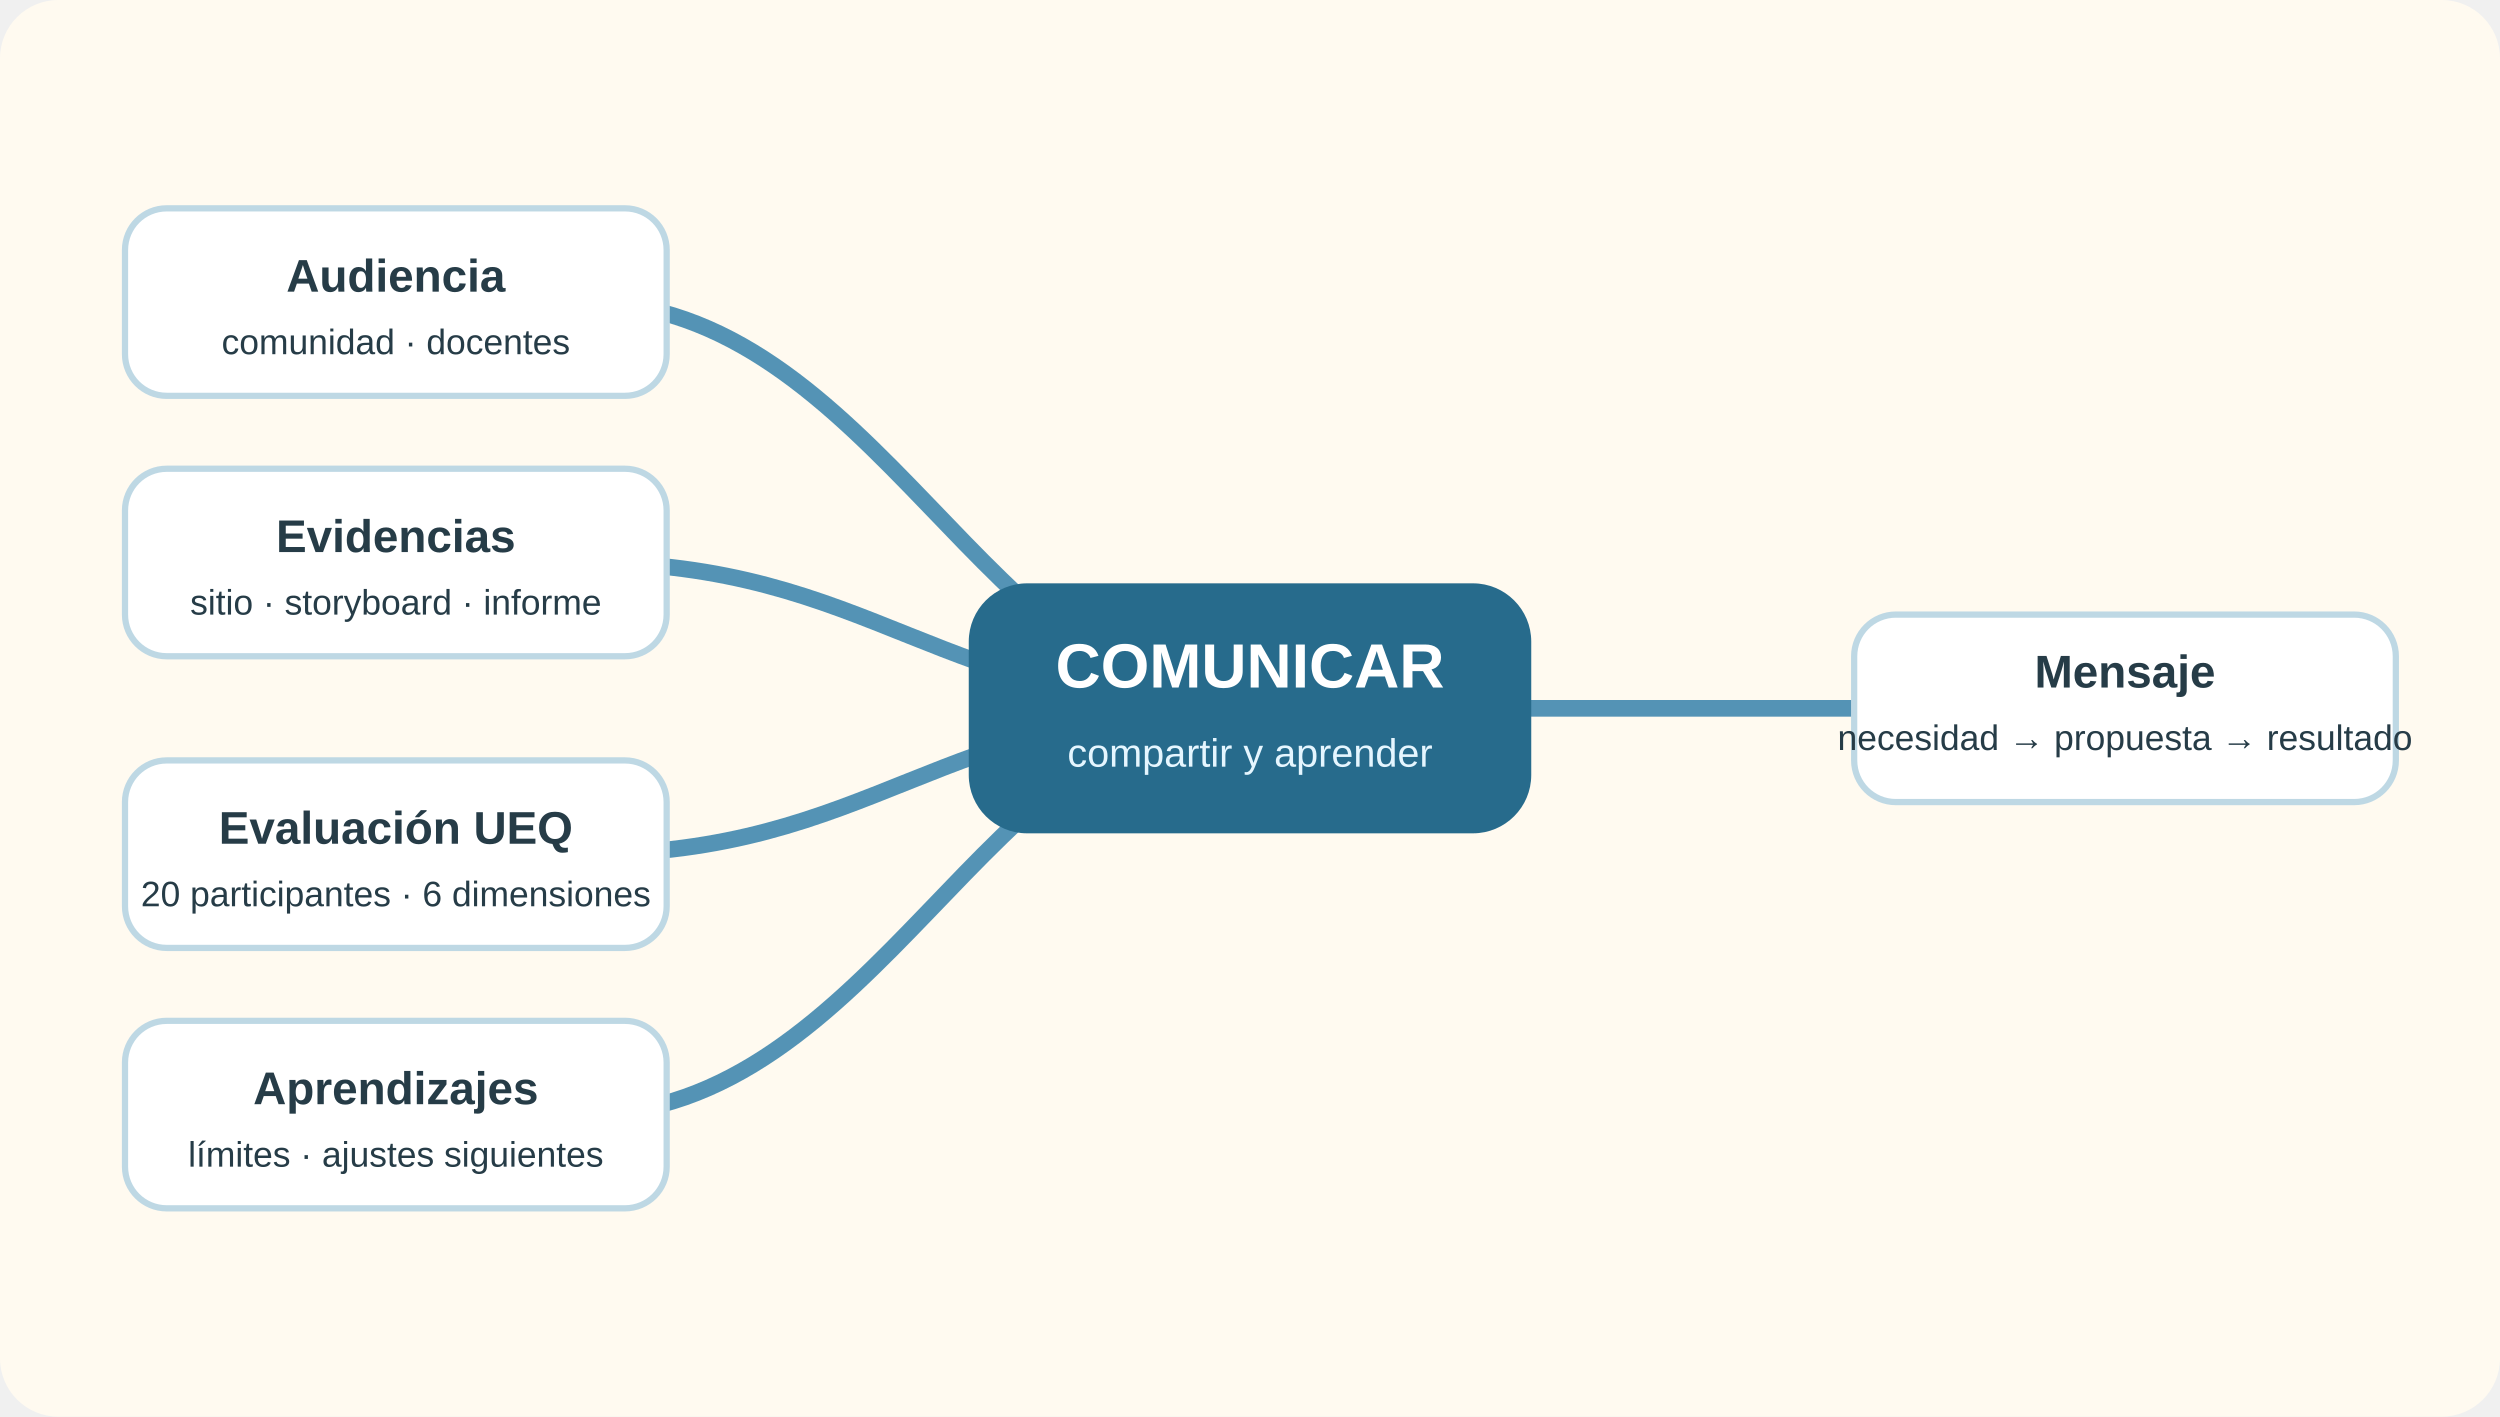
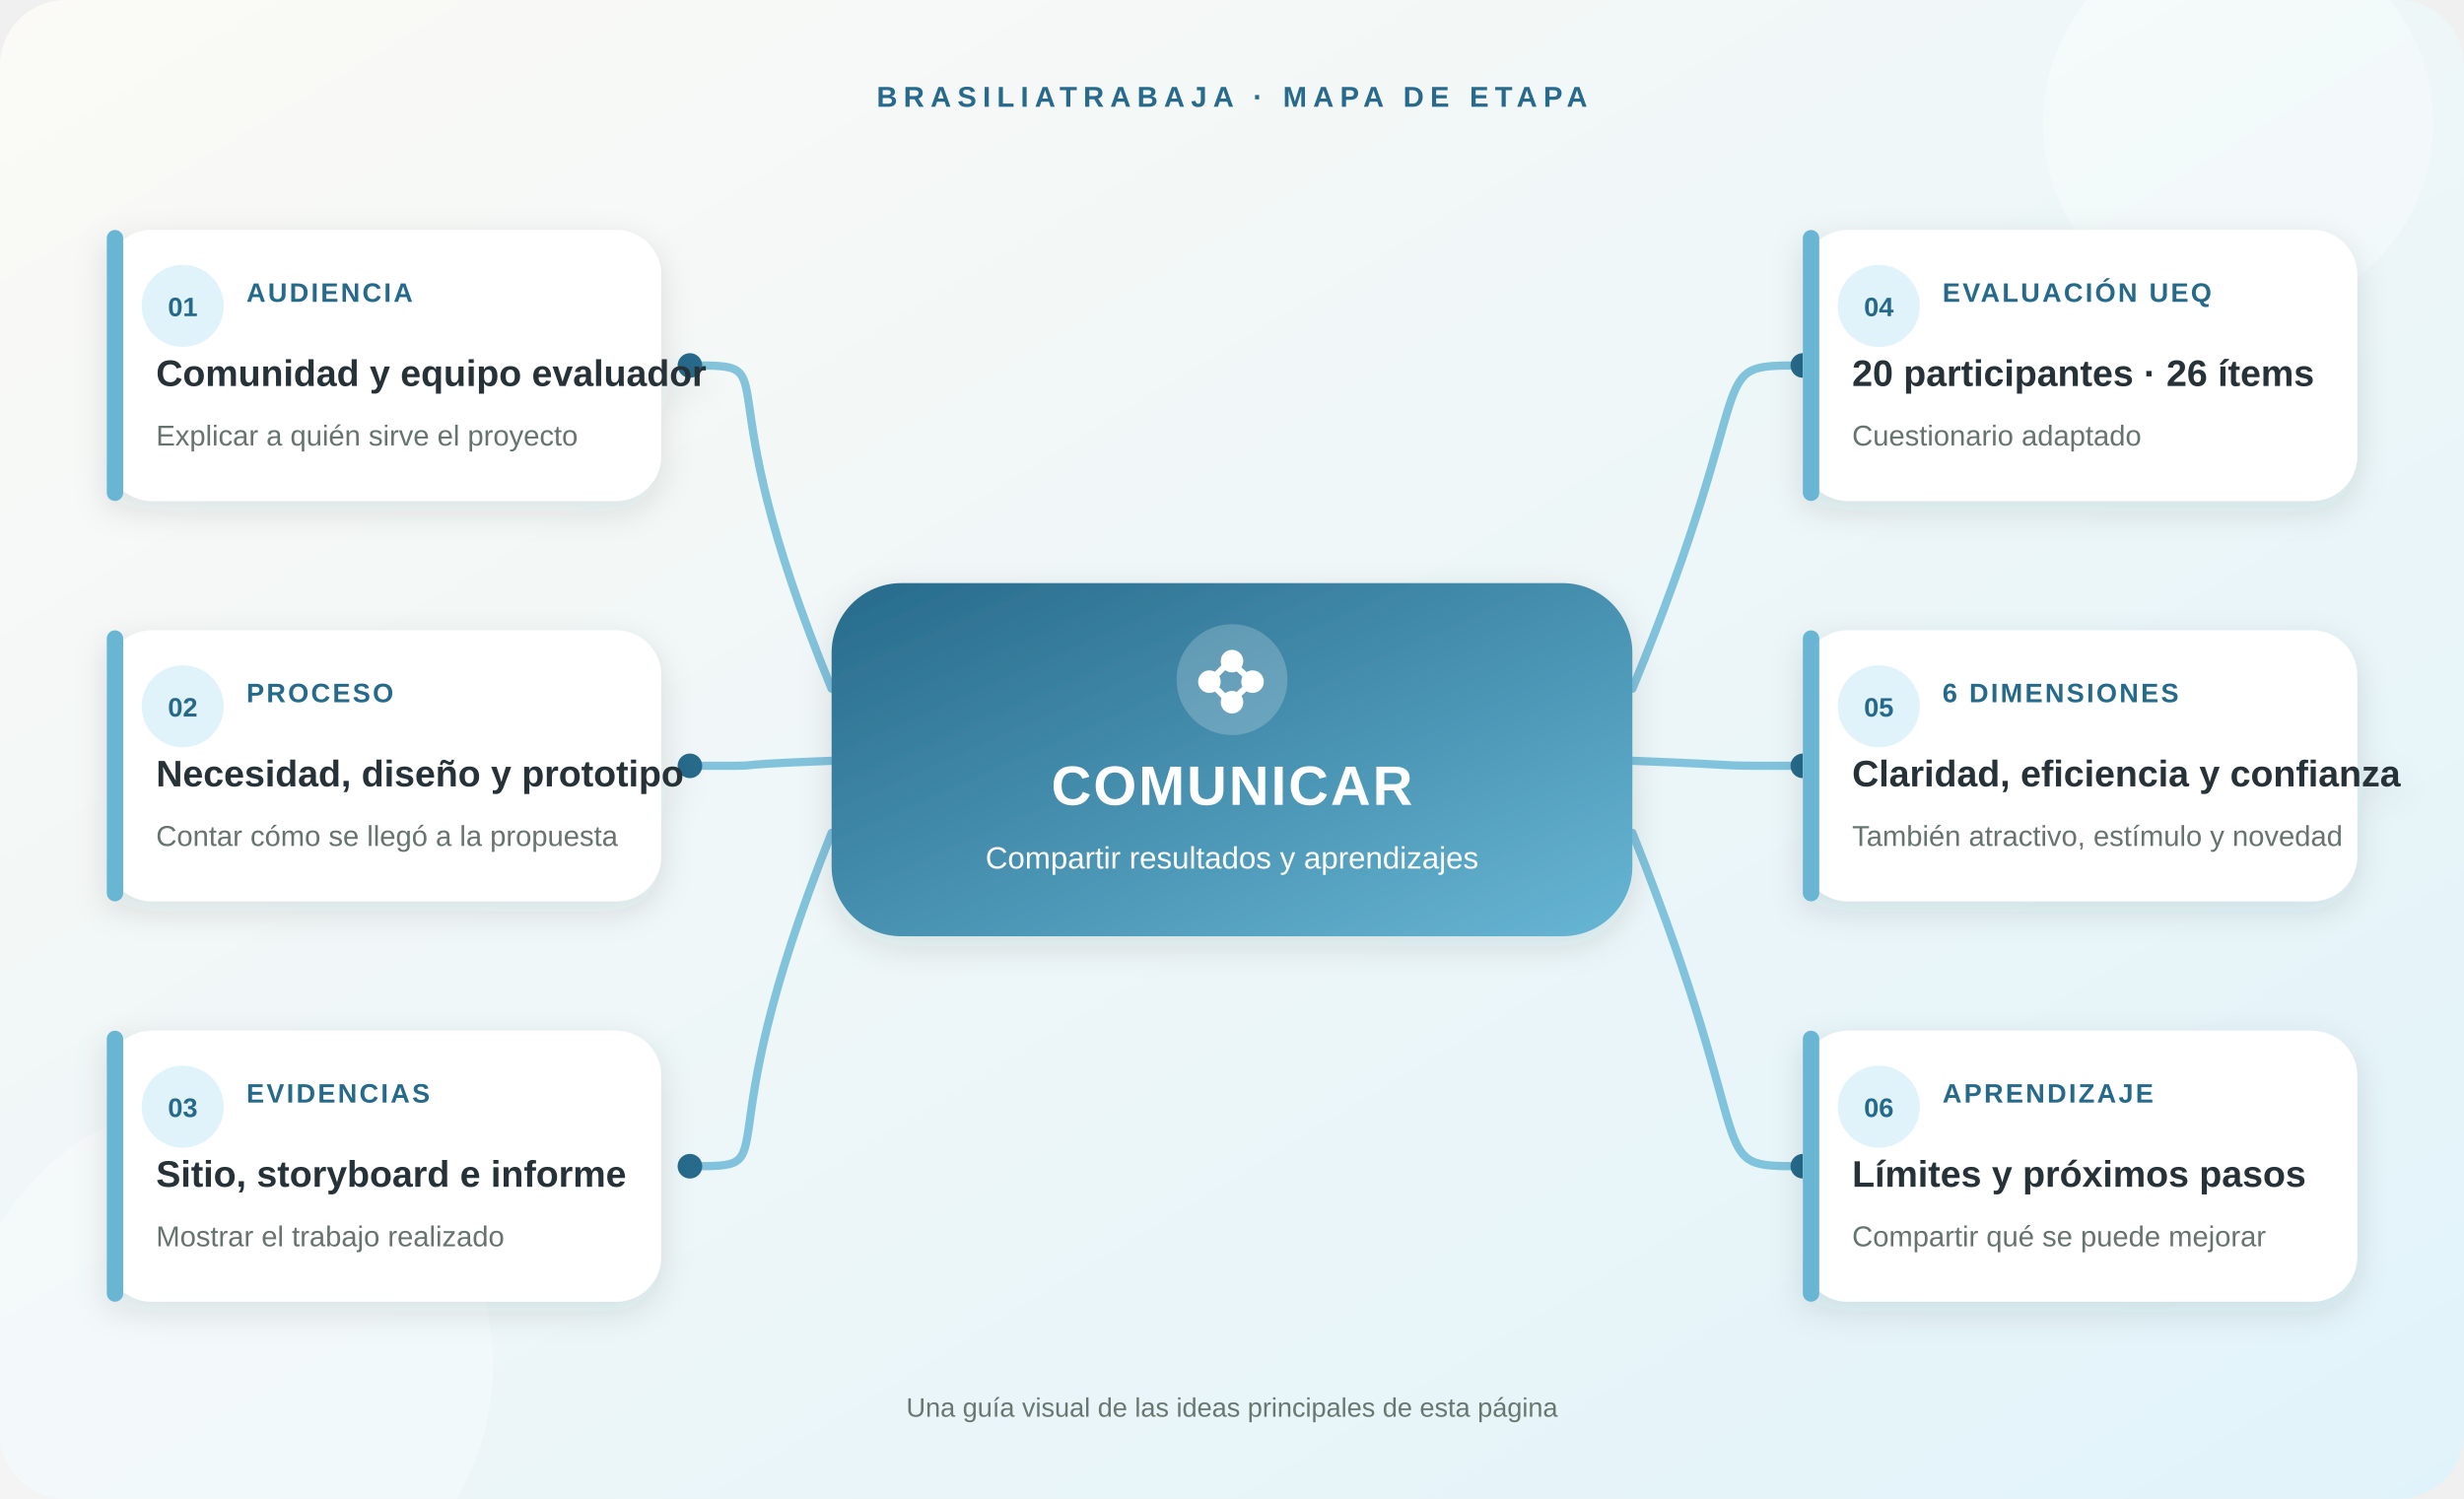
- <svg xmlns="http://www.w3.org/2000/svg" viewBox="0 0 1200 680" role="img" aria-labelledby="t d">
-   <rect width="1200" height="680" rx="28" fill="#fffaf0" />
-   <g fill="none" stroke="#5493b5" stroke-width="8" stroke-linecap="round">
-     <path d="M600 340 C475 340 420 145 280 145" />
-     <path d="M600 340 C450 340 420 270 280 270" />
-     <path d="M600 340 C450 340 420 410 280 410" />
-     <path d="M600 340 C475 340 420 535 280 535" />
-     <path d="M600 340 C740 340 780 340 920 340" />
+ <svg xmlns="http://www.w3.org/2000/svg" viewBox="0 0 1200 730" role="img" aria-labelledby="title desc">
+   <defs>
+     <linearGradient id="bg" x1="0" y1="0" x2="1" y2="1">
+       <stop offset="0" stop-color="#fbfaf6" />
+       <stop offset="1" stop-color="#E1F3FA" />
+     </linearGradient>
+     <linearGradient id="hub" x1="0" y1="0" x2="1" y2="1">
+       <stop offset="0" stop-color="#276A8B" />
+       <stop offset="1" stop-color="#67B6D4" />
+     </linearGradient>
+     <filter id="shadow" x="-15%" y="-20%" width="130%" height="150%">
+       <feDropShadow dx="0" dy="5" stdDeviation="8" flood-color="#25352f" flood-opacity=".12" />
+     </filter>
+   </defs>
+   <rect width="1200" height="730" rx="32" fill="url(#bg)" />
+   <circle cx="1090" cy="60" r="95" fill="#ffffff" opacity=".32" />
+   <circle cx="110" cy="665" r="130" fill="#ffffff" opacity=".28" />
+   <text x="600" y="52" text-anchor="middle" font-family="Arial,sans-serif" font-size="14" font-weight="700" letter-spacing="3" fill="#276A8B">BRASILIATRABAJA · MAPA DE ETAPA</text>
+   <path d="M 405 335.44 C 340 178, 386 178, 336 178" fill="none" stroke="#67B6D4" stroke-width="4" stroke-linecap="round" opacity=".8" />
+   <circle cx="336" cy="178" r="6" fill="#276A8B" />
+   <path d="M 405 370.54 C 340 373, 386 373, 336 373" fill="none" stroke="#67B6D4" stroke-width="4" stroke-linecap="round" opacity=".8" />
+   <circle cx="336" cy="373" r="6" fill="#276A8B" />
+   <path d="M 405 405.64 C 340 568, 386 568, 336 568" fill="none" stroke="#67B6D4" stroke-width="4" stroke-linecap="round" opacity=".8" />
+   <circle cx="336" cy="568" r="6" fill="#276A8B" />
+   <path d="M 795 335.44 C 860 178, 828 178, 878 178" fill="none" stroke="#67B6D4" stroke-width="4" stroke-linecap="round" opacity=".8" />
+   <circle cx="878" cy="178" r="6" fill="#276A8B" />
+   <path d="M 795 370.54 C 860 373, 828 373, 878 373" fill="none" stroke="#67B6D4" stroke-width="4" stroke-linecap="round" opacity=".8" />
+   <circle cx="878" cy="373" r="6" fill="#276A8B" />
+   <path d="M 795 405.64 C 860 568, 828 568, 878 568" fill="none" stroke="#67B6D4" stroke-width="4" stroke-linecap="round" opacity=".8" />
+   <circle cx="878" cy="568" r="6" fill="#276A8B" />
+   <g filter="url(#shadow)">
+     <rect x="405" y="284" width="390" height="172" rx="34" fill="url(#hub)" />
+     <circle cx="600" cy="331" r="27" fill="#ffffff" opacity=".2" />
+     <g stroke="#ffffff" stroke-width="3" fill="none" stroke-linecap="round">
+       <path d="M589 332l10-10 11 10m-21 0l10 10 11-10" />
+       <circle cx="589" cy="332" r="4" fill="#ffffff" />
+       <circle cx="610" cy="332" r="4" fill="#ffffff" />
+       <circle cx="600" cy="322" r="4" fill="#ffffff" />
+       <circle cx="600" cy="342" r="4" fill="#ffffff" />
+     </g>
+     <text x="600" y="392" text-anchor="middle" font-family="Arial,sans-serif" font-size="27" font-weight="800" letter-spacing="1" fill="#ffffff">COMUNICAR</text>
+     <text x="600" y="423" text-anchor="middle" font-family="Arial,sans-serif" font-size="15" fill="#ffffff">Compartir resultados y aprendizajes</text>
  </g>
-   <g font-family="Arial,sans-serif" text-anchor="middle">
-     <rect x="465" y="280" width="270" height="120" rx="28" fill="#276b8c" />
-     <text x="600" y="330" fill="white" font-size="30" font-weight="700">COMUNICAR</text>
-     <text x="600" y="368" fill="#e5f6ff" font-size="19">compartir y aprender</text>
-     <g fill="#ffffff" stroke="#bed8e4" stroke-width="3">
-       <rect x="60" y="100" width="260" height="90" rx="20" />
-       <rect x="60" y="225" width="260" height="90" rx="20" />
-       <rect x="60" y="365" width="260" height="90" rx="20" />
-       <rect x="60" y="490" width="260" height="90" rx="20" />
-       <rect x="890" y="295" width="260" height="90" rx="20" />
-     </g>
-     <g fill="#263c47" font-size="22" font-weight="700">
-       <text x="190" y="140">Audiencia</text>
-       <text x="190" y="170" font-size="17" font-weight="400">comunidad · docentes</text>
-       <text x="190" y="265">Evidencias</text>
-       <text x="190" y="295" font-size="17" font-weight="400">sitio · storyboard · informe</text>
-       <text x="190" y="405">Evaluación UEQ</text>
-       <text x="190" y="435" font-size="17" font-weight="400">20 participantes · 6 dimensiones</text>
-       <text x="190" y="530">Aprendizajes</text>
-       <text x="190" y="560" font-size="17" font-weight="400">límites · ajustes siguientes</text>
-       <text x="1020" y="330">Mensaje</text>
-       <text x="1020" y="360" font-size="17" font-weight="400">necesidad → propuesta → resultado</text>
-     </g>
+   <g filter="url(#shadow)">
+     <rect x="52" y="112" width="270" height="132" rx="22" fill="#ffffff" />
+     <rect x="52" y="112" width="8" height="132" rx="4" fill="#67B6D4" />
+     <circle cx="89" cy="149" r="20" fill="#E1F3FA" />
+     <text x="89" y="154" text-anchor="middle" font-family="Arial,sans-serif" font-size="13" font-weight="700" fill="#276A8B">01</text>
+     <text x="120" y="147" font-family="Arial,sans-serif" font-size="13" font-weight="700" letter-spacing="1.1" fill="#276A8B">AUDIENCIA</text>
+     <text x="76" y="188" font-family="Arial,sans-serif" font-size="18" font-weight="700" fill="#263238">Comunidad y equipo evaluador</text>
+     <text x="76" y="217" font-family="Arial,sans-serif" font-size="14" fill="#66736f">Explicar a quién sirve el proyecto</text>
  </g>
+   <g filter="url(#shadow)">
+     <rect x="52" y="307" width="270" height="132" rx="22" fill="#ffffff" />
+     <rect x="52" y="307" width="8" height="132" rx="4" fill="#67B6D4" />
+     <circle cx="89" cy="344" r="20" fill="#E1F3FA" />
+     <text x="89" y="349" text-anchor="middle" font-family="Arial,sans-serif" font-size="13" font-weight="700" fill="#276A8B">02</text>
+     <text x="120" y="342" font-family="Arial,sans-serif" font-size="13" font-weight="700" letter-spacing="1.1" fill="#276A8B">PROCESO</text>
+     <text x="76" y="383" font-family="Arial,sans-serif" font-size="18" font-weight="700" fill="#263238">Necesidad, diseño y prototipo</text>
+     <text x="76" y="412" font-family="Arial,sans-serif" font-size="14" fill="#66736f">Contar cómo se llegó a la propuesta</text>
+   </g>
+   <g filter="url(#shadow)">
+     <rect x="52" y="502" width="270" height="132" rx="22" fill="#ffffff" />
+     <rect x="52" y="502" width="8" height="132" rx="4" fill="#67B6D4" />
+     <circle cx="89" cy="539" r="20" fill="#E1F3FA" />
+     <text x="89" y="544" text-anchor="middle" font-family="Arial,sans-serif" font-size="13" font-weight="700" fill="#276A8B">03</text>
+     <text x="120" y="537" font-family="Arial,sans-serif" font-size="13" font-weight="700" letter-spacing="1.1" fill="#276A8B">EVIDENCIAS</text>
+     <text x="76" y="578" font-family="Arial,sans-serif" font-size="18" font-weight="700" fill="#263238">Sitio, storyboard e informe</text>
+     <text x="76" y="607" font-family="Arial,sans-serif" font-size="14" fill="#66736f">Mostrar el trabajo realizado</text>
+   </g>
+   <g filter="url(#shadow)">
+     <rect x="878" y="112" width="270" height="132" rx="22" fill="#ffffff" />
+     <rect x="878" y="112" width="8" height="132" rx="4" fill="#67B6D4" />
+     <circle cx="915" cy="149" r="20" fill="#E1F3FA" />
+     <text x="915" y="154" text-anchor="middle" font-family="Arial,sans-serif" font-size="13" font-weight="700" fill="#276A8B">04</text>
+     <text x="946" y="147" font-family="Arial,sans-serif" font-size="13" font-weight="700" letter-spacing="1.1" fill="#276A8B">EVALUACIÓN UEQ</text>
+     <text x="902" y="188" font-family="Arial,sans-serif" font-size="18" font-weight="700" fill="#263238">20 participantes · 26 ítems</text>
+     <text x="902" y="217" font-family="Arial,sans-serif" font-size="14" fill="#66736f">Cuestionario adaptado</text>
+   </g>
+   <g filter="url(#shadow)">
+     <rect x="878" y="307" width="270" height="132" rx="22" fill="#ffffff" />
+     <rect x="878" y="307" width="8" height="132" rx="4" fill="#67B6D4" />
+     <circle cx="915" cy="344" r="20" fill="#E1F3FA" />
+     <text x="915" y="349" text-anchor="middle" font-family="Arial,sans-serif" font-size="13" font-weight="700" fill="#276A8B">05</text>
+     <text x="946" y="342" font-family="Arial,sans-serif" font-size="13" font-weight="700" letter-spacing="1.1" fill="#276A8B">6 DIMENSIONES</text>
+     <text x="902" y="383" font-family="Arial,sans-serif" font-size="18" font-weight="700" fill="#263238">Claridad, eficiencia y confianza</text>
+     <text x="902" y="412" font-family="Arial,sans-serif" font-size="14" fill="#66736f">También atractivo, estímulo y novedad</text>
+   </g>
+   <g filter="url(#shadow)">
+     <rect x="878" y="502" width="270" height="132" rx="22" fill="#ffffff" />
+     <rect x="878" y="502" width="8" height="132" rx="4" fill="#67B6D4" />
+     <circle cx="915" cy="539" r="20" fill="#E1F3FA" />
+     <text x="915" y="544" text-anchor="middle" font-family="Arial,sans-serif" font-size="13" font-weight="700" fill="#276A8B">06</text>
+     <text x="946" y="537" font-family="Arial,sans-serif" font-size="13" font-weight="700" letter-spacing="1.1" fill="#276A8B">APRENDIZAJE</text>
+     <text x="902" y="578" font-family="Arial,sans-serif" font-size="18" font-weight="700" fill="#263238">Límites y próximos pasos</text>
+     <text x="902" y="607" font-family="Arial,sans-serif" font-size="14" fill="#66736f">Compartir qué se puede mejorar</text>
+   </g>
+   <text x="600" y="690" text-anchor="middle" font-family="Arial,sans-serif" font-size="13" fill="#697771">Una guía visual de las ideas principales de esta página</text>
</svg>
